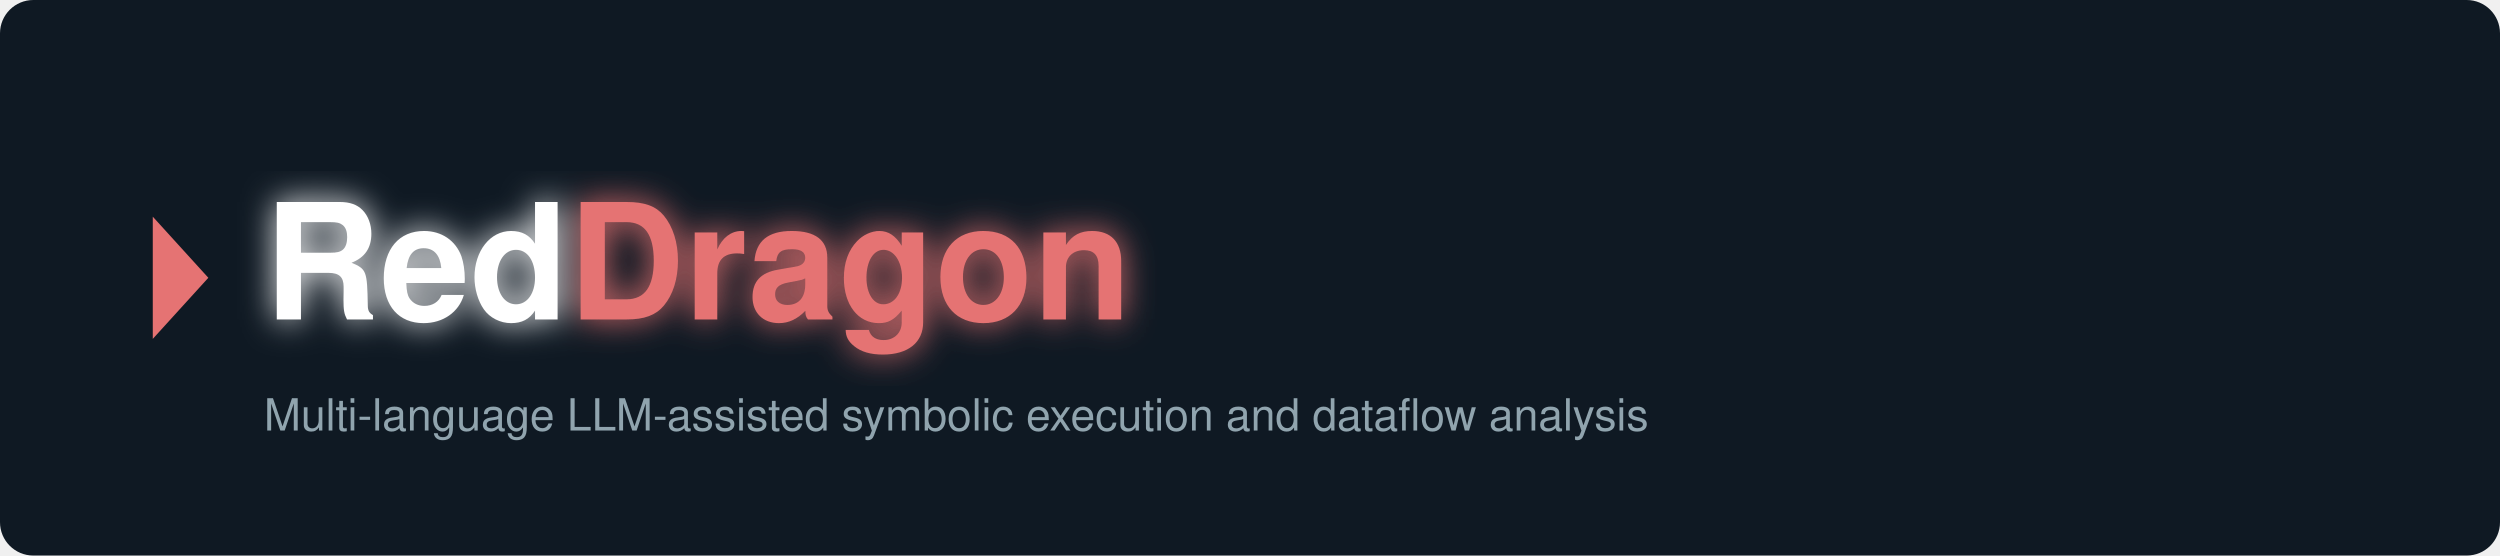
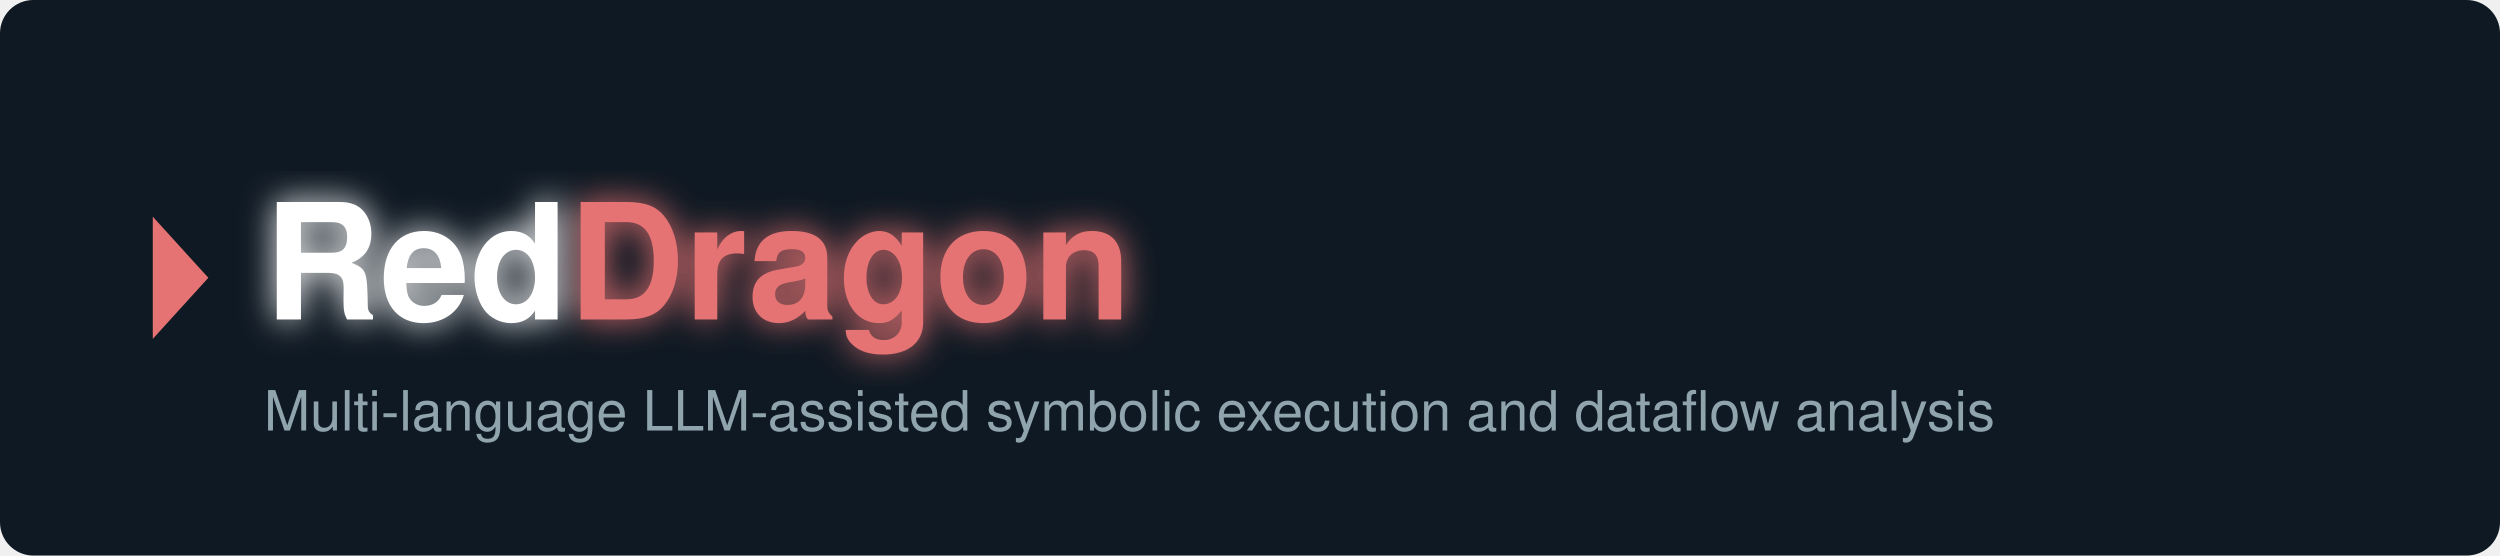
<svg xmlns="http://www.w3.org/2000/svg" viewBox="0 0 900 200" width="900" height="200">
  <defs>
    <filter id="glow" x="-20%" y="-20%" width="140%" height="140%">
      <feGaussianBlur in="SourceGraphic" stdDeviation="6" result="blur" />
      <feMerge>
        <feMergeNode in="blur" />
        <feMergeNode in="SourceGraphic" />
      </feMerge>
    </filter>
  </defs>
  <rect width="900" height="200" rx="12" fill="#0f1923" />
  <polygon points="55,78 75,100 55,122" fill="#e57373" />
  <text x="95" y="115" fill="#ffffff" font-family="Helvetica, Arial, sans-serif" font-size="58" font-weight="bold" filter="url(#glow)">Red<tspan fill="#e57373">Dragon</tspan>
  </text>
-   <text x="95" y="155" fill="#90a4ae" font-family="Helvetica, Arial, sans-serif" font-size="16">Multi-language LLM-assisted symbolic execution and dataflow analysis</text>
+   <text x="95" y="155" fill="#90a4ae" font-family="Helvetica, Arial, sans-serif" font-size="20">Multi-language LLM-assisted symbolic execution and dataflow analysis</text>
</svg>
